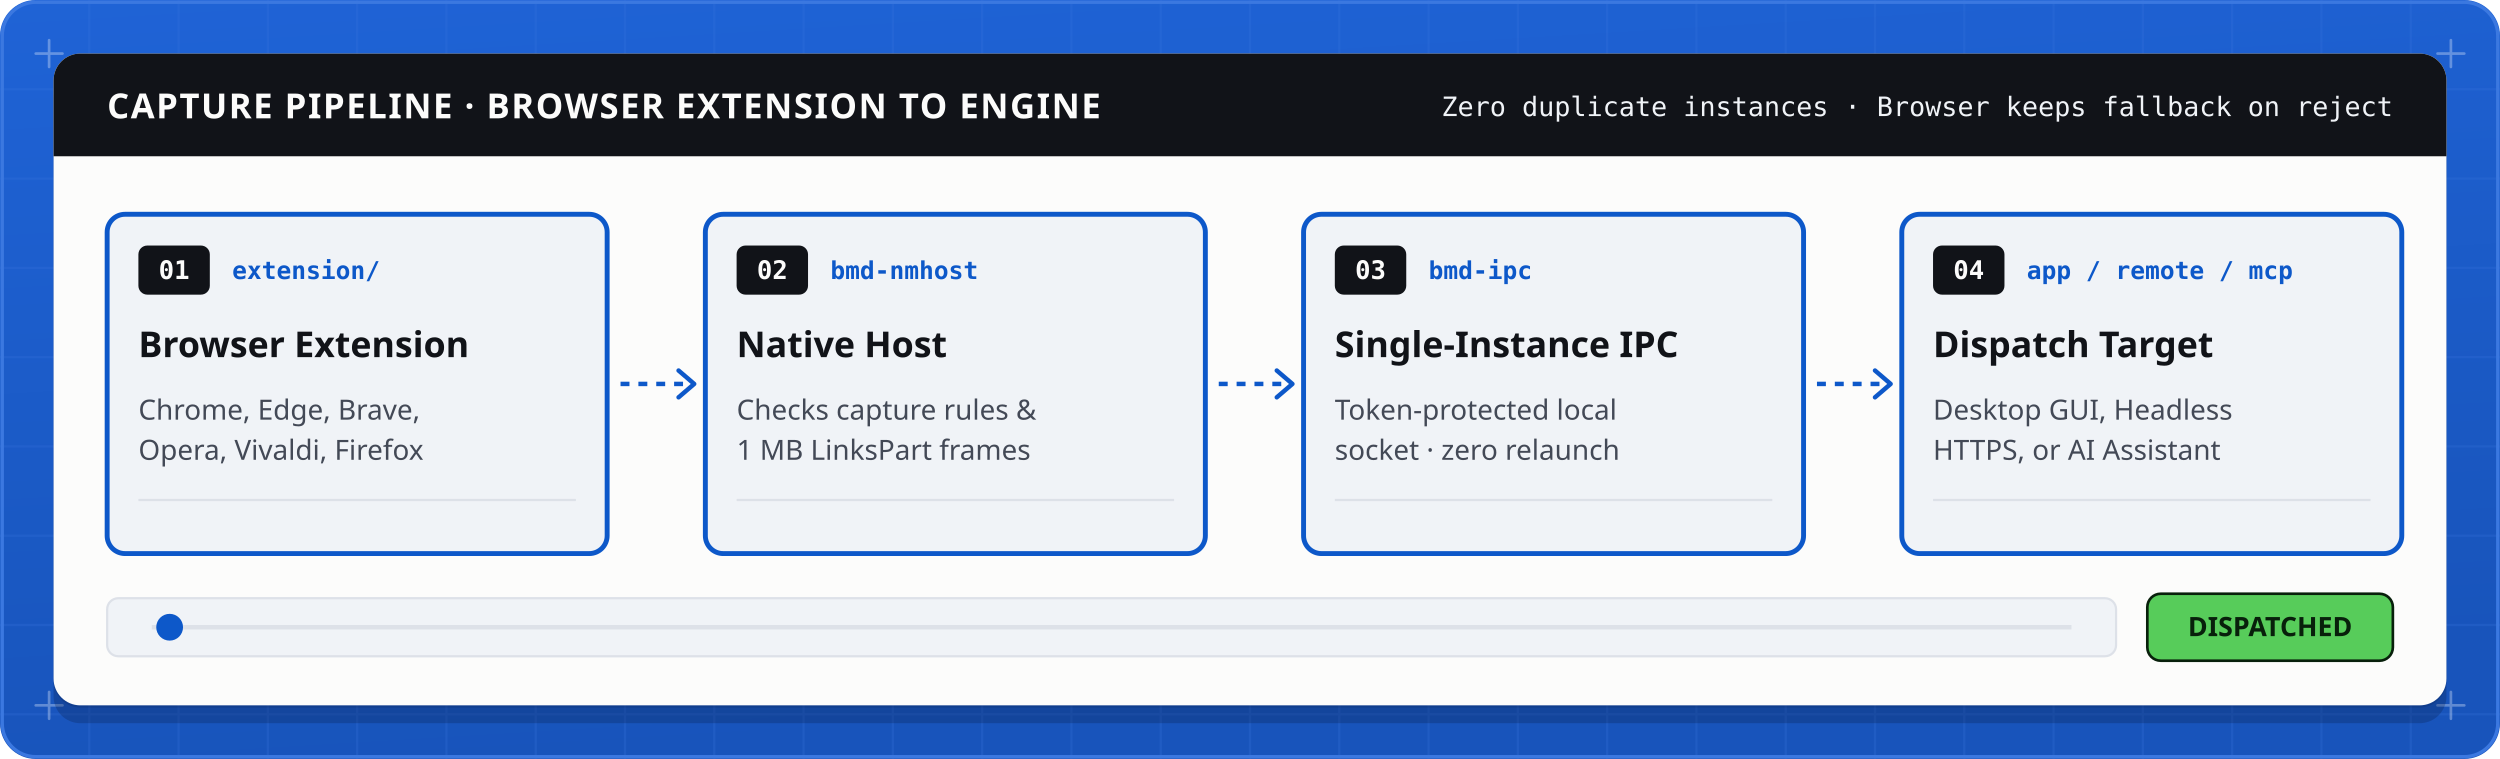
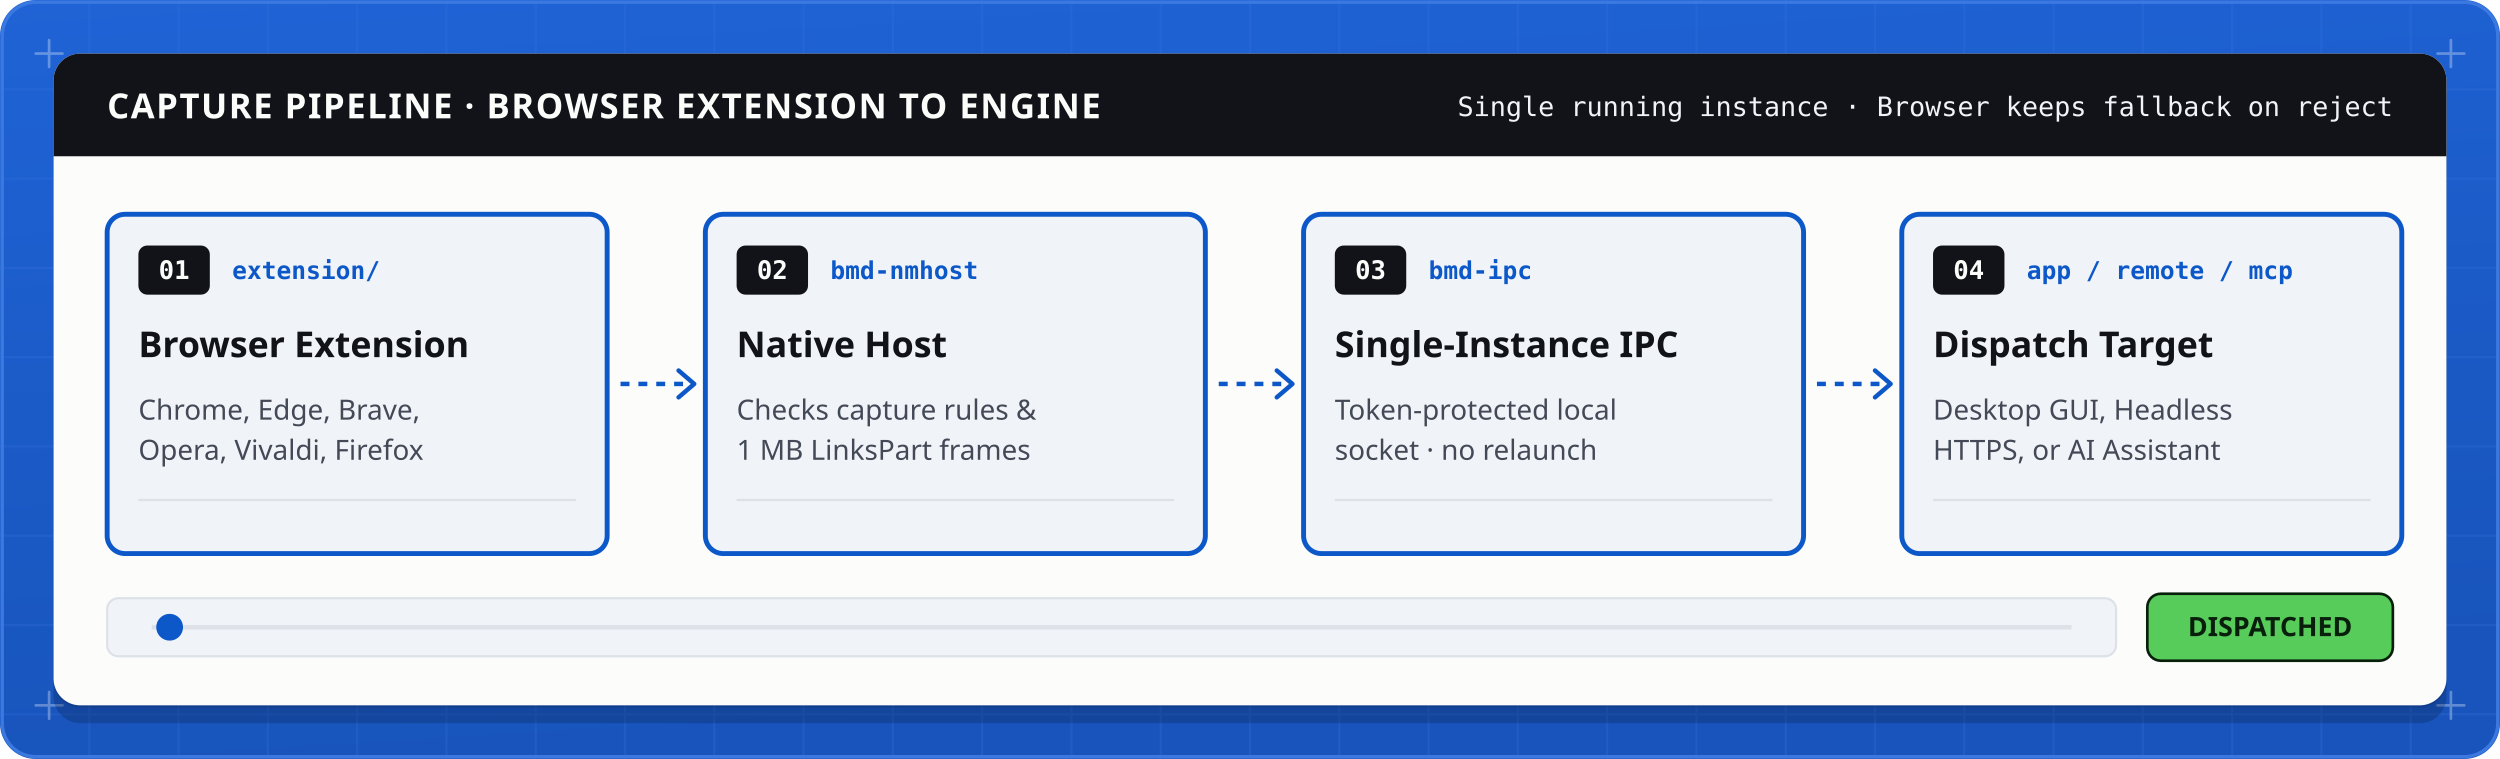
<svg xmlns="http://www.w3.org/2000/svg" viewBox="0 0 1120 340" width="1120" height="340" role="img" aria-labelledby="svg-title svg-desc">
  <defs>
    <linearGradient id="wf-light-bg" x1="0" y1="0" x2="0.2" y2="1">
      <stop offset="0%" stop-color="#1f63d6" />
      <stop offset="100%" stop-color="#1854bb" />
    </linearGradient>
    <clipPath id="wf-light-clip">
      <rect x="24" y="24" width="1072" height="292" rx="12" />
    </clipPath>
  </defs>
  <style>
    .t-disp { font-family: 'Space Grotesk', 'Segoe UI', system-ui, -apple-system, sans-serif; }
    .t-body { font-family: 'IBM Plex Sans', 'Segoe UI', system-ui, -apple-system, sans-serif; }
    .t-mono { font-family: 'IBM Plex Mono', 'Cascadia Mono', Consolas, ui-monospace, monospace; font-variant-numeric: tabular-nums; }
    .tnum { font-variant-numeric: tabular-nums; }

    .pkt-dot { animation: pkt-move 8s linear infinite; }
    .wf-done { animation: wf-stamp 8s ease-out infinite; }
    @keyframes pkt-move {
      0% { transform: translateX(0px); opacity: 0; }
      6% { opacity: 1; }
      82% { transform: translateX(840px); opacity: 1; }
      88%, 100% { transform: translateX(840px); opacity: 0; }
    }
    @keyframes wf-stamp {
      0%, 78% { opacity: 0.3; }
      84%, 94% { opacity: 1; }
      100% { opacity: 0.3; }
    }
    @keyframes ring0 { 0% { opacity: 0.25; } 6%, 22% { opacity: 1; } 30%, 100% { opacity: 0.25; } }
.stage-ring-0 { animation: ring0 8s ease-in-out infinite; }
@keyframes ring1 { 0%, 20% { opacity: 0.25; } 26%, 42% { opacity: 1; } 50%, 100% { opacity: 0.25; } }
.stage-ring-1 { animation: ring1 8s ease-in-out infinite; }
@keyframes ring2 { 0%, 40% { opacity: 0.25; } 46%, 62% { opacity: 1; } 70%, 100% { opacity: 0.25; } }
.stage-ring-2 { animation: ring2 8s ease-in-out infinite; }
@keyframes ring3 { 0%, 60% { opacity: 0.25; } 66%, 82% { opacity: 1; } 90%, 100% { opacity: 0.25; } }
.stage-ring-3 { animation: ring3 8s ease-in-out infinite; }
    @media (prefers-reduced-motion: reduce) {
      .pkt-dot { animation: none; opacity: 0; }
      .stage-ring-0, .stage-ring-1, .stage-ring-2, .stage-ring-3, .wf-done { animation: none !important; opacity: 1 !important; }
    }
  </style>
  <rect width="1120" height="340" rx="16" fill="url(#wf-light-bg)" />
  <path d="M40 0v340M80 0v340M120 0v340M160 0v340M200 0v340M240 0v340M280 0v340M320 0v340M360 0v340M400 0v340M440 0v340M480 0v340M520 0v340M560 0v340M600 0v340M640 0v340M680 0v340M720 0v340M760 0v340M800 0v340M840 0v340M880 0v340M920 0v340M960 0v340M1000 0v340M1040 0v340M1080 0v340M0 40h1120M0 80h1120M0 120h1120M0 160h1120M0 200h1120M0 240h1120M0 280h1120M0 320h1120" stroke="#3b78e0" stroke-width="1" stroke-opacity="0.22" />
  <path d="M16 24h12M22 18v12M1092 24h12M1098 18v12M16 316h12M22 310v12M1092 316h12M1098 310v12" stroke="#e6eefd" stroke-width="1.2" stroke-opacity="0.35" stroke-linecap="round" />
  <rect x="1" y="1" width="1118" height="338" rx="15" fill="none" stroke="#3b78e0" stroke-width="1.5" />
  <g>
    <rect x="24" y="32" width="1072" height="292" rx="12" fill="#06163c" fill-opacity="0.24" />
    <rect x="24" y="25" width="1072" height="292" rx="12" fill="#06163c" fill-opacity="0.16" />
    <rect x="24" y="24" width="1072" height="292" rx="12" fill="#fcfcfb" />
  </g>
  <g clip-path="url(#wf-light-clip)">
    <rect x="24" y="24" width="1072" height="46" fill="#111318" />
    <text x="48" y="53" fill="#fcfcfb" font-size="15.5" font-weight="800" letter-spacing="0.7" class="t-disp">CAPTURE PIPELINE  ·  BROWSER EXTENSION TO ENGINE</text>
-     <text x="1072" y="52" text-anchor="end" fill="#f0f3f7" font-size="12" class="t-mono">Zero duplicate instances · Browser keeps fallback on reject</text>
+     <text x="1072" y="52" text-anchor="end" fill="#f0f3f7" font-size="12" class="t-mono">Single running instance · Browser keeps fallback on reject</text>
  </g>
  <rect x="48" y="96" width="224" height="152" rx="8" fill="#f0f3f7" stroke="#dde1e8" stroke-width="1.2" />
  <rect class="stage-ring-0" x="48" y="96" width="224" height="152" rx="8" fill="none" stroke="#0d58c9" stroke-width="2.2" />
  <rect x="62" y="110" width="32" height="22" rx="4" fill="#111318" />
  <text x="78" y="125" text-anchor="middle" fill="#fcfcfb" font-size="11.5" font-weight="800" class="t-mono">01</text>
  <text x="104" y="125" fill="#0d58c9" font-size="11" font-weight="600" class="t-mono">extension/</text>
  <text x="62" y="160" fill="#111318" font-size="16" font-weight="800" class="t-disp">Browser Extension</text>
  <text x="62" y="188" fill="#434956" font-size="12.5" class="t-body">Chrome, Edge, Brave,</text>
  <text x="62" y="206" fill="#434956" font-size="12.5" class="t-body">Opera, Vivaldi, Firefox</text>
  <line x1="62" y1="224" x2="258" y2="224" stroke="#dde1e8" stroke-width="1" />
  <line x1="278" y1="172" x2="310" y2="172" stroke="#0d58c9" stroke-width="2" stroke-dasharray="4 4" />
  <path d="M304 166l7 6-7 6" fill="none" stroke="#0d58c9" stroke-width="2" stroke-linecap="round" stroke-linejoin="round" />
  <rect x="316" y="96" width="224" height="152" rx="8" fill="#f0f3f7" stroke="#dde1e8" stroke-width="1.2" />
  <rect class="stage-ring-1" x="316" y="96" width="224" height="152" rx="8" fill="none" stroke="#0d58c9" stroke-width="2.2" />
  <rect x="330" y="110" width="32" height="22" rx="4" fill="#111318" />
  <text x="346" y="125" text-anchor="middle" fill="#fcfcfb" font-size="11.5" font-weight="800" class="t-mono">02</text>
  <text x="372" y="125" fill="#0d58c9" font-size="11" font-weight="600" class="t-mono">bmd-nmhost</text>
  <text x="330" y="160" fill="#111318" font-size="16" font-weight="800" class="t-disp">Native Host</text>
  <text x="330" y="188" fill="#434956" font-size="12.5" class="t-body">Checks capture rules &amp;</text>
  <text x="330" y="206" fill="#434956" font-size="12.5" class="t-body">1 MB LinksPart frames</text>
  <line x1="330" y1="224" x2="526" y2="224" stroke="#dde1e8" stroke-width="1" />
  <line x1="546" y1="172" x2="578" y2="172" stroke="#0d58c9" stroke-width="2" stroke-dasharray="4 4" />
  <path d="M572 166l7 6-7 6" fill="none" stroke="#0d58c9" stroke-width="2" stroke-linecap="round" stroke-linejoin="round" />
  <rect x="584" y="96" width="224" height="152" rx="8" fill="#f0f3f7" stroke="#dde1e8" stroke-width="1.2" />
  <rect class="stage-ring-2" x="584" y="96" width="224" height="152" rx="8" fill="none" stroke="#0d58c9" stroke-width="2.2" />
  <rect x="598" y="110" width="32" height="22" rx="4" fill="#111318" />
  <text x="614" y="125" text-anchor="middle" fill="#fcfcfb" font-size="11.5" font-weight="800" class="t-mono">03</text>
  <text x="640" y="125" fill="#0d58c9" font-size="11" font-weight="600" class="t-mono">bmd-ipc</text>
  <text x="598" y="160" fill="#111318" font-size="16" font-weight="800" class="t-disp">Single-Instance IPC</text>
  <text x="598" y="188" fill="#434956" font-size="12.5" class="t-body">Token-protected local</text>
-   <text x="598" y="206" fill="#434956" font-size="12.5" class="t-body">socket · zero relaunch</text>
+   <text x="598" y="206" fill="#434956" font-size="12.5" class="t-body">socket · no relaunch</text>
  <line x1="598" y1="224" x2="794" y2="224" stroke="#dde1e8" stroke-width="1" />
  <line x1="814" y1="172" x2="846" y2="172" stroke="#0d58c9" stroke-width="2" stroke-dasharray="4 4" />
  <path d="M840 166l7 6-7 6" fill="none" stroke="#0d58c9" stroke-width="2" stroke-linecap="round" stroke-linejoin="round" />
  <rect x="852" y="96" width="224" height="152" rx="8" fill="#f0f3f7" stroke="#dde1e8" stroke-width="1.2" />
  <rect class="stage-ring-3" x="852" y="96" width="224" height="152" rx="8" fill="none" stroke="#0d58c9" stroke-width="2.2" />
  <rect x="866" y="110" width="32" height="22" rx="4" fill="#111318" />
  <text x="882" y="125" text-anchor="middle" fill="#fcfcfb" font-size="11.5" font-weight="800" class="t-mono">04</text>
  <text x="908" y="125" fill="#0d58c9" font-size="11" font-weight="600" class="t-mono">app / remote / mcp</text>
  <text x="866" y="160" fill="#111318" font-size="16" font-weight="800" class="t-disp">Dispatch Target</text>
  <text x="866" y="188" fill="#434956" font-size="12.5" class="t-body">Desktop GUI, Headless</text>
  <text x="866" y="206" fill="#434956" font-size="12.5" class="t-body">HTTPS, or AI Assistant</text>
  <line x1="866" y1="224" x2="1062" y2="224" stroke="#dde1e8" stroke-width="1" />
  <rect x="48" y="268" width="900" height="26" rx="5" fill="#f0f3f7" stroke="#dde1e8" stroke-width="1" />
  <line x1="68" y1="281" x2="928" y2="281" stroke="#dde1e8" stroke-width="2" />
  <circle class="pkt-dot" cx="76" cy="281" r="6" fill="#0d58c9" />
  <rect class="wf-done" x="962" y="266" width="110" height="30" rx="6" fill="#57cc5a" stroke="#08200b" stroke-width="1.2" />
  <text class="wf-done t-disp" x="1017" y="285" text-anchor="middle" fill="#08200b" font-size="12" font-weight="800">DISPATCHED</text>
</svg>
